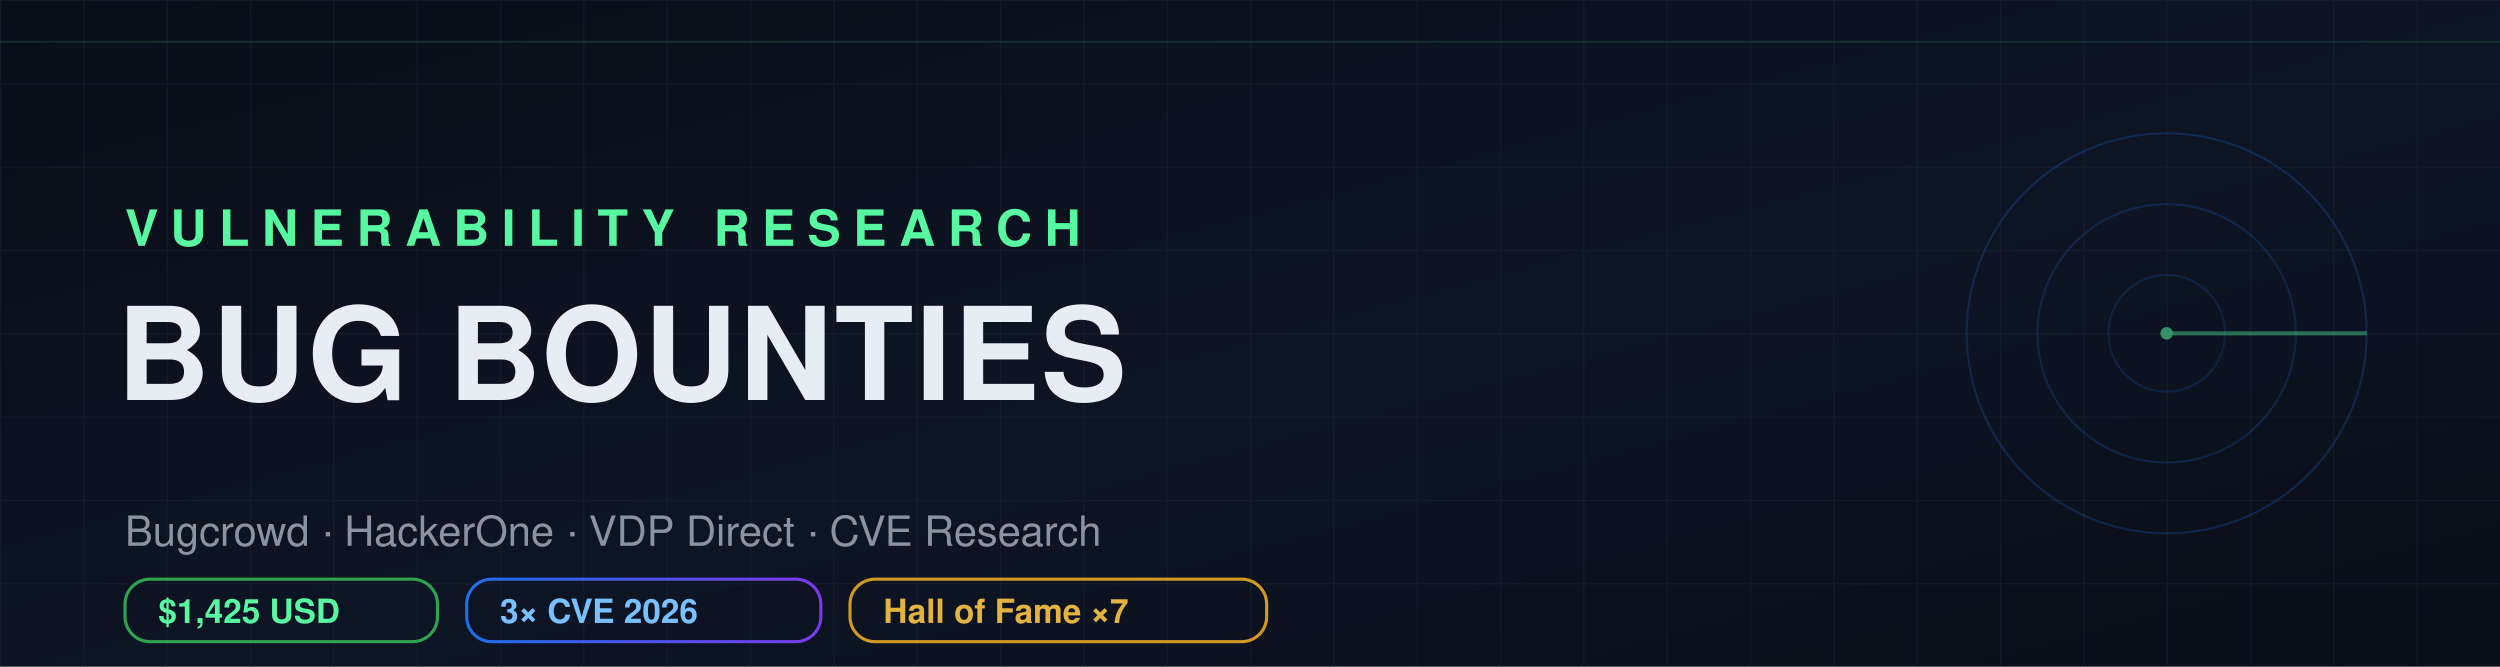
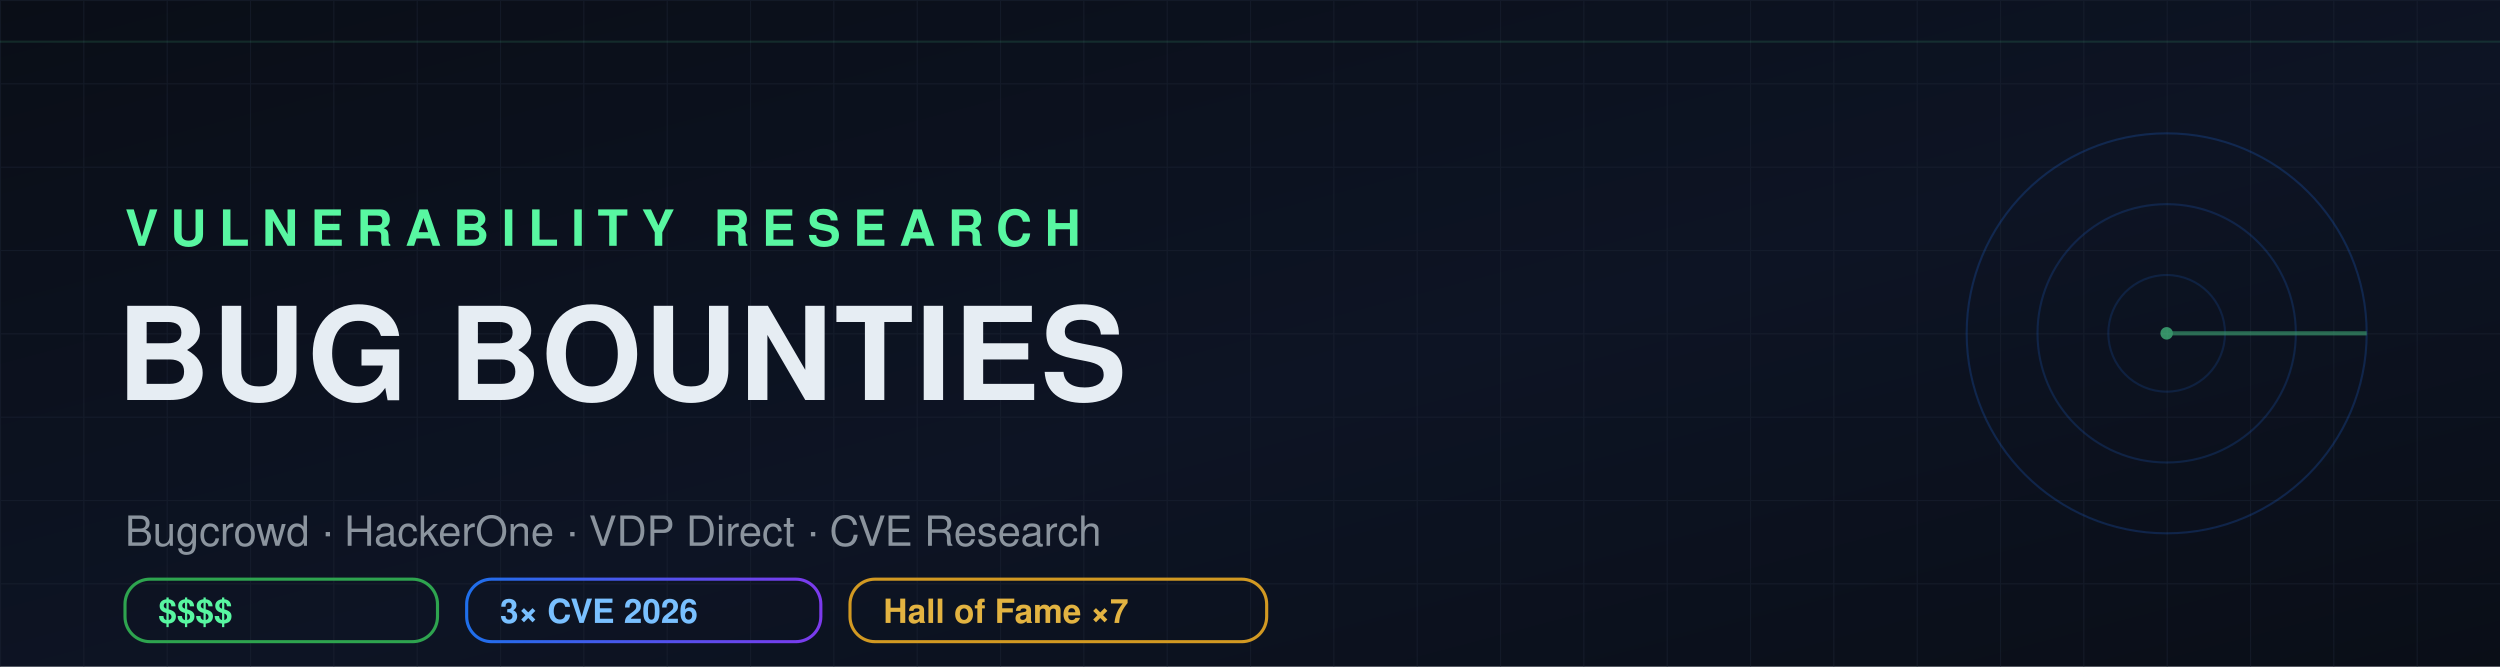
<svg xmlns="http://www.w3.org/2000/svg" viewBox="0 0 1200 320" width="1200" height="320" font-family="'Segoe UI',Ubuntu,Helvetica,Arial,sans-serif">
  <defs>
    <linearGradient id="bg" x1="0" y1="0" x2="1" y2="1">
      <stop offset="0%" stop-color="#0a0e17" />
      <stop offset="55%" stop-color="#0d1424" />
      <stop offset="100%" stop-color="#0a0e17" />
    </linearGradient>
    <linearGradient id="accent" x1="0" y1="0" x2="1" y2="0">
      <stop offset="0%" stop-color="#2ea44f" />
      <stop offset="50%" stop-color="#58f7a1" />
      <stop offset="100%" stop-color="#2ea44f" />
    </linearGradient>
    <linearGradient id="cve" x1="0" y1="0" x2="1" y2="0">
      <stop offset="0%" stop-color="#1f6feb" />
      <stop offset="100%" stop-color="#7c3aed" />
    </linearGradient>
    <filter id="glow" x="-40%" y="-40%" width="180%" height="180%">
      <feGaussianBlur stdDeviation="4" result="b" />
      <feMerge>
        <feMergeNode in="b" />
        <feMergeNode in="SourceGraphic" />
      </feMerge>
    </filter>
    <pattern id="grid" width="40" height="40" patternUnits="userSpaceOnUse">
      <path d="M40 0H0V40" fill="none" stroke="#1b2433" stroke-width="1" opacity="0.5" />
    </pattern>
  </defs>
  <rect width="1200" height="320" fill="url(#bg)" />
  <rect width="1200" height="320" fill="url(#grid)" />
  <g opacity="0.12">
    <line x1="0" y1="20" x2="1200" y2="20" stroke="#58f7a1" stroke-width="1">
      <animate attributeName="y1" values="-20;340" dur="6s" repeatCount="indefinite" />
      <animate attributeName="y2" values="-20;340" dur="6s" repeatCount="indefinite" />
    </line>
  </g>
  <g transform="translate(1040,160)" opacity="0.55">
    <circle r="96" fill="none" stroke="#1f6feb" stroke-width="1" opacity="0.4" />
    <circle r="62" fill="none" stroke="#1f6feb" stroke-width="1" opacity="0.35" />
    <circle r="28" fill="none" stroke="#1f6feb" stroke-width="1" opacity="0.3" />
    <g stroke="#58f7a1" stroke-width="2" opacity="0.7">
      <line x1="0" y1="0" x2="96" y2="0">
        <animateTransform attributeName="transform" type="rotate" from="0" to="360" dur="4s" repeatCount="indefinite" />
      </line>
    </g>
    <circle r="3" fill="#58f7a1">
      <animate attributeName="opacity" values="1;0.2;1" dur="1.6s" repeatCount="indefinite" />
    </circle>
  </g>
  <text x="60" y="118" font-size="24" fill="#58f7a1" letter-spacing="6" font-weight="600">
    VULNERABILITY RESEARCH
    <animate attributeName="opacity" values="0.55;1;0.55" dur="3.5s" repeatCount="indefinite" />
  </text>
  <text x="56" y="192" font-size="62" font-weight="800" fill="#e6edf3" letter-spacing="1">
    BUG BOUNTIES
  </text>
  <rect x="60" y="212" width="0" height="4" fill="url(#accent)">
    <animate attributeName="width" values="0;520" dur="2.2s" fill="freeze" />
  </rect>
  <text x="60" y="262" font-size="20" fill="#8b949e">
    Bugcrowd · HackerOne · VDP Direct · CVE Research
  </text>
  <g font-size="16" font-weight="700">
    <rect x="60" y="278" rx="12" width="150" height="30" fill="none" stroke="#2ea44f" stroke-width="1.5" />
-     <text x="76" y="299" fill="#58f7a1">$1,425 USD</text>
+     <text x="76" y="299" fill="#58f7a1">$$$$</text>
    <rect x="224" y="278" rx="12" width="170" height="30" fill="none" stroke="url(#cve)" stroke-width="1.5" />
    <text x="240" y="299" fill="#79c0ff">3× CVE 2026</text>
    <rect x="408" y="278" rx="12" width="200" height="30" fill="none" stroke="#d29922" stroke-width="1.5" />
    <text x="424" y="299" fill="#e3b341">Hall of Fame ×7</text>
  </g>
</svg>
